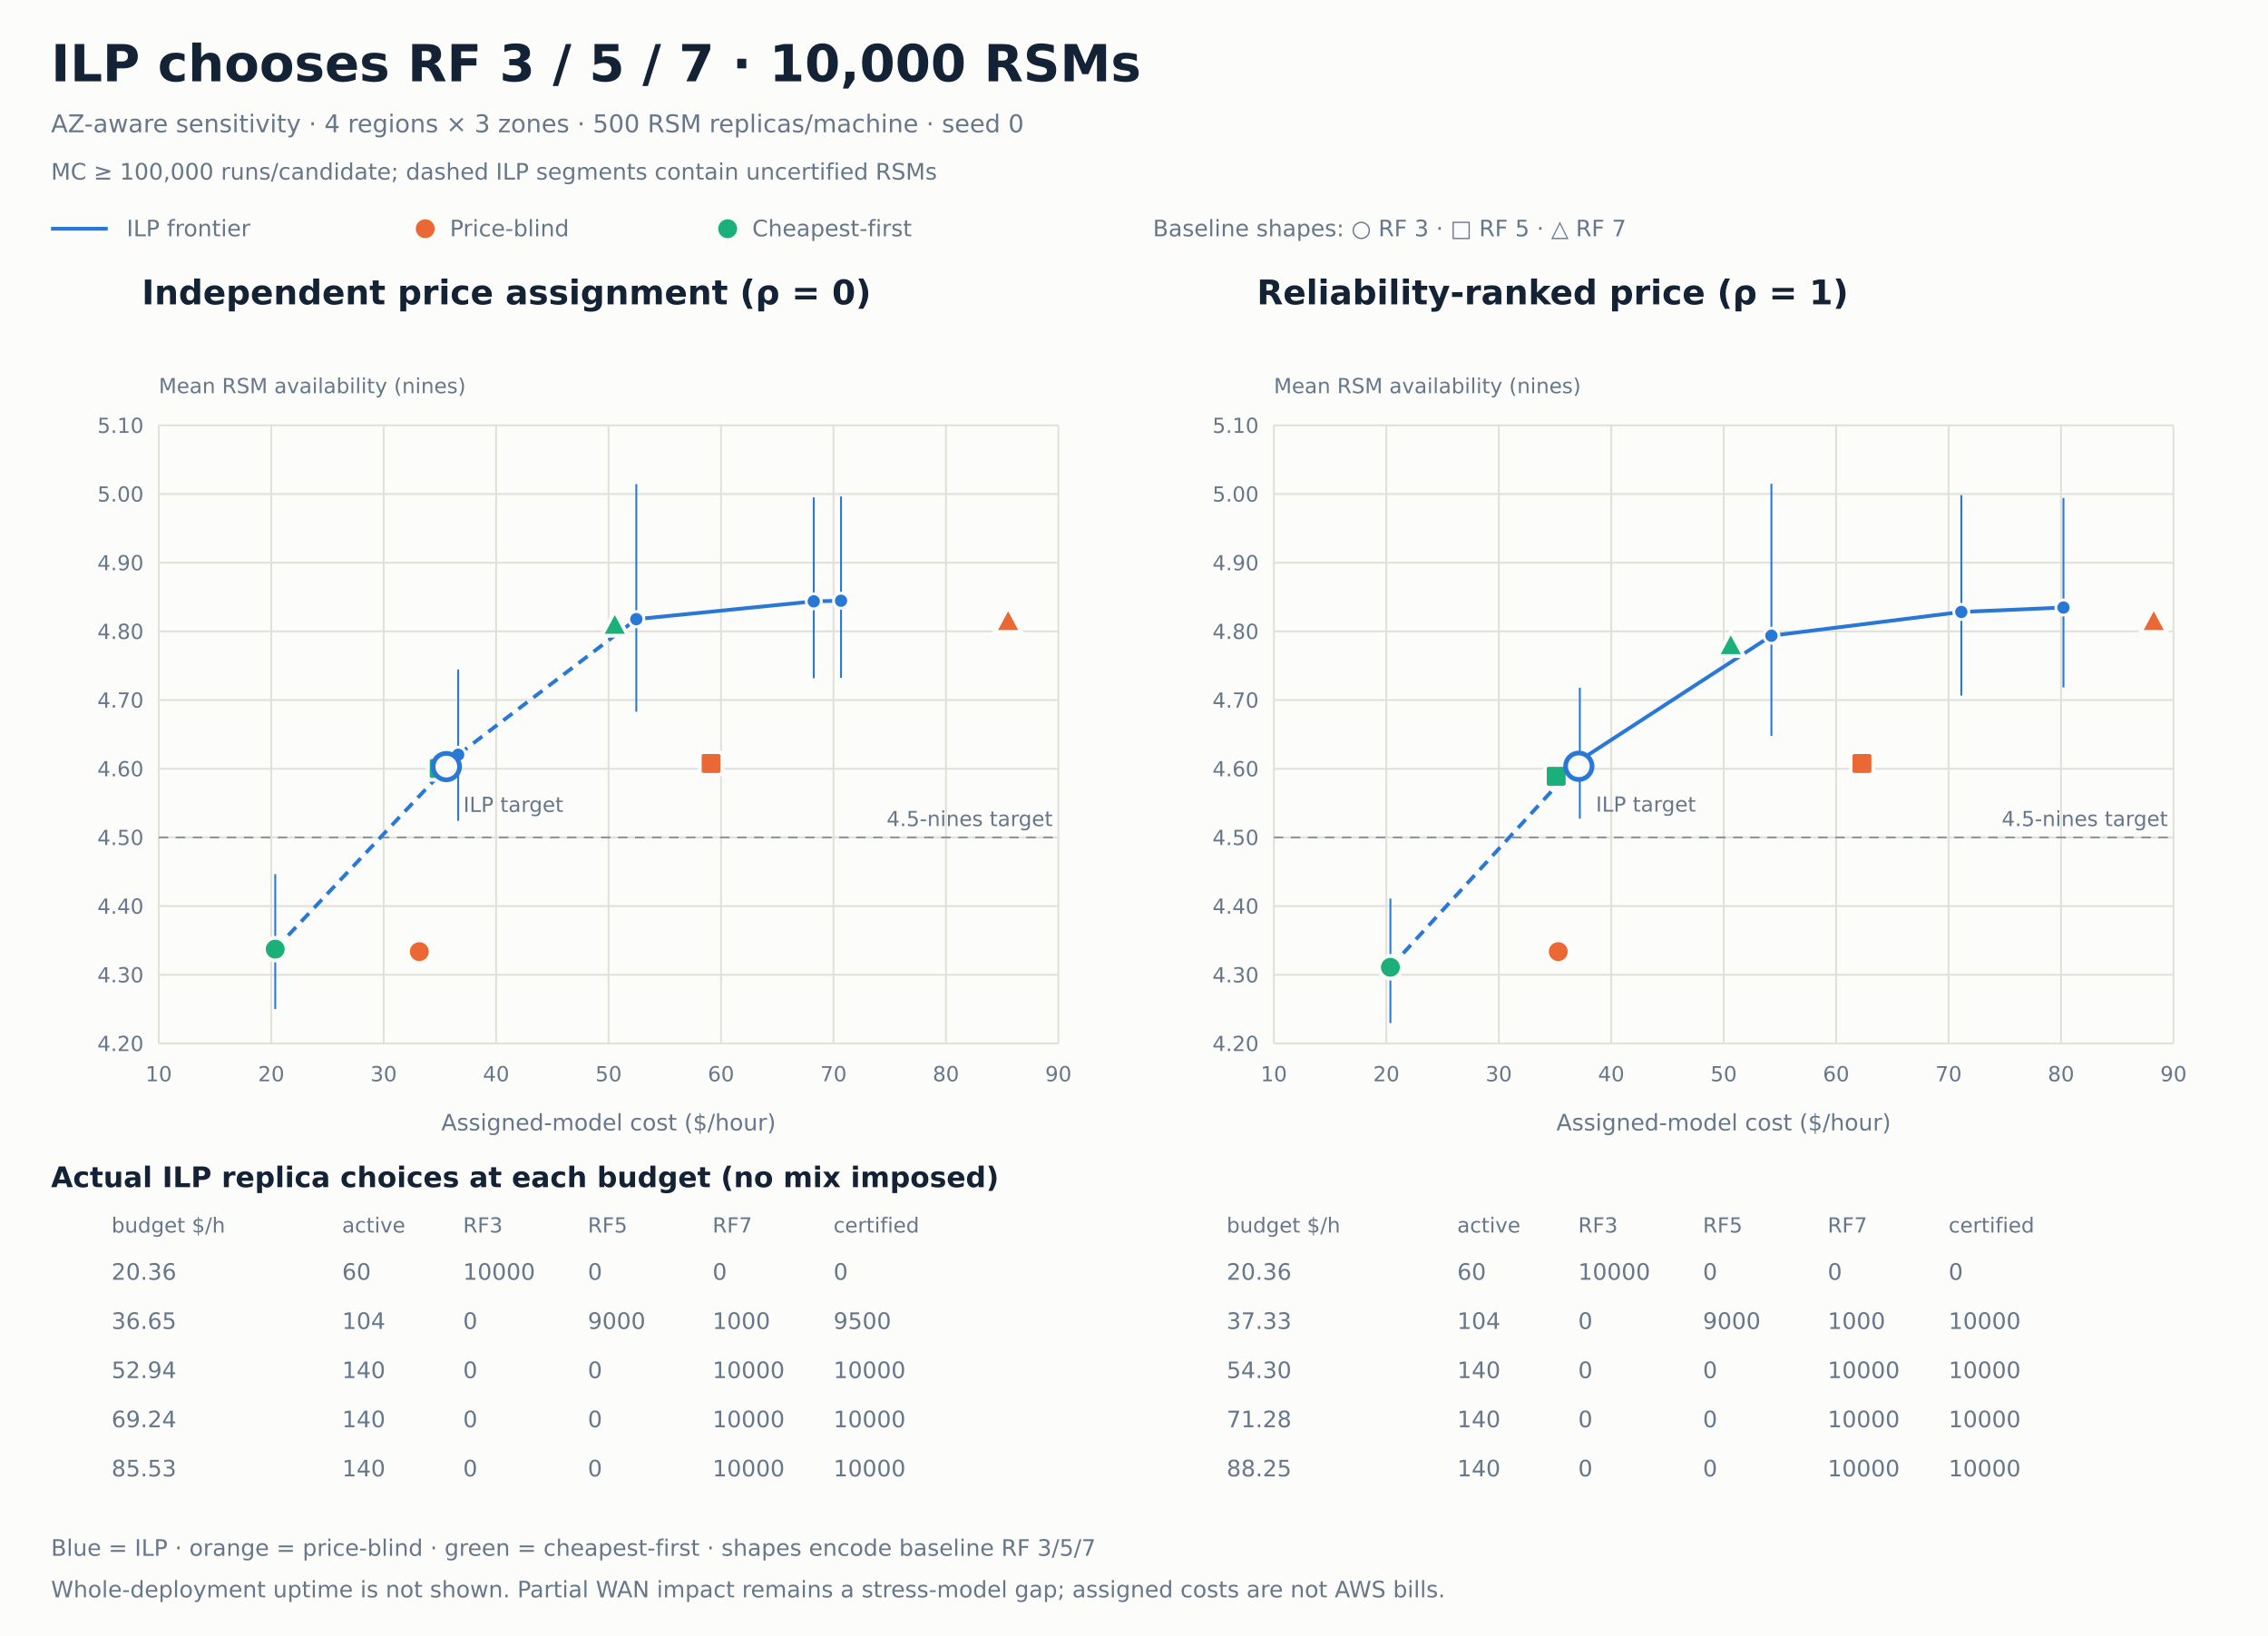
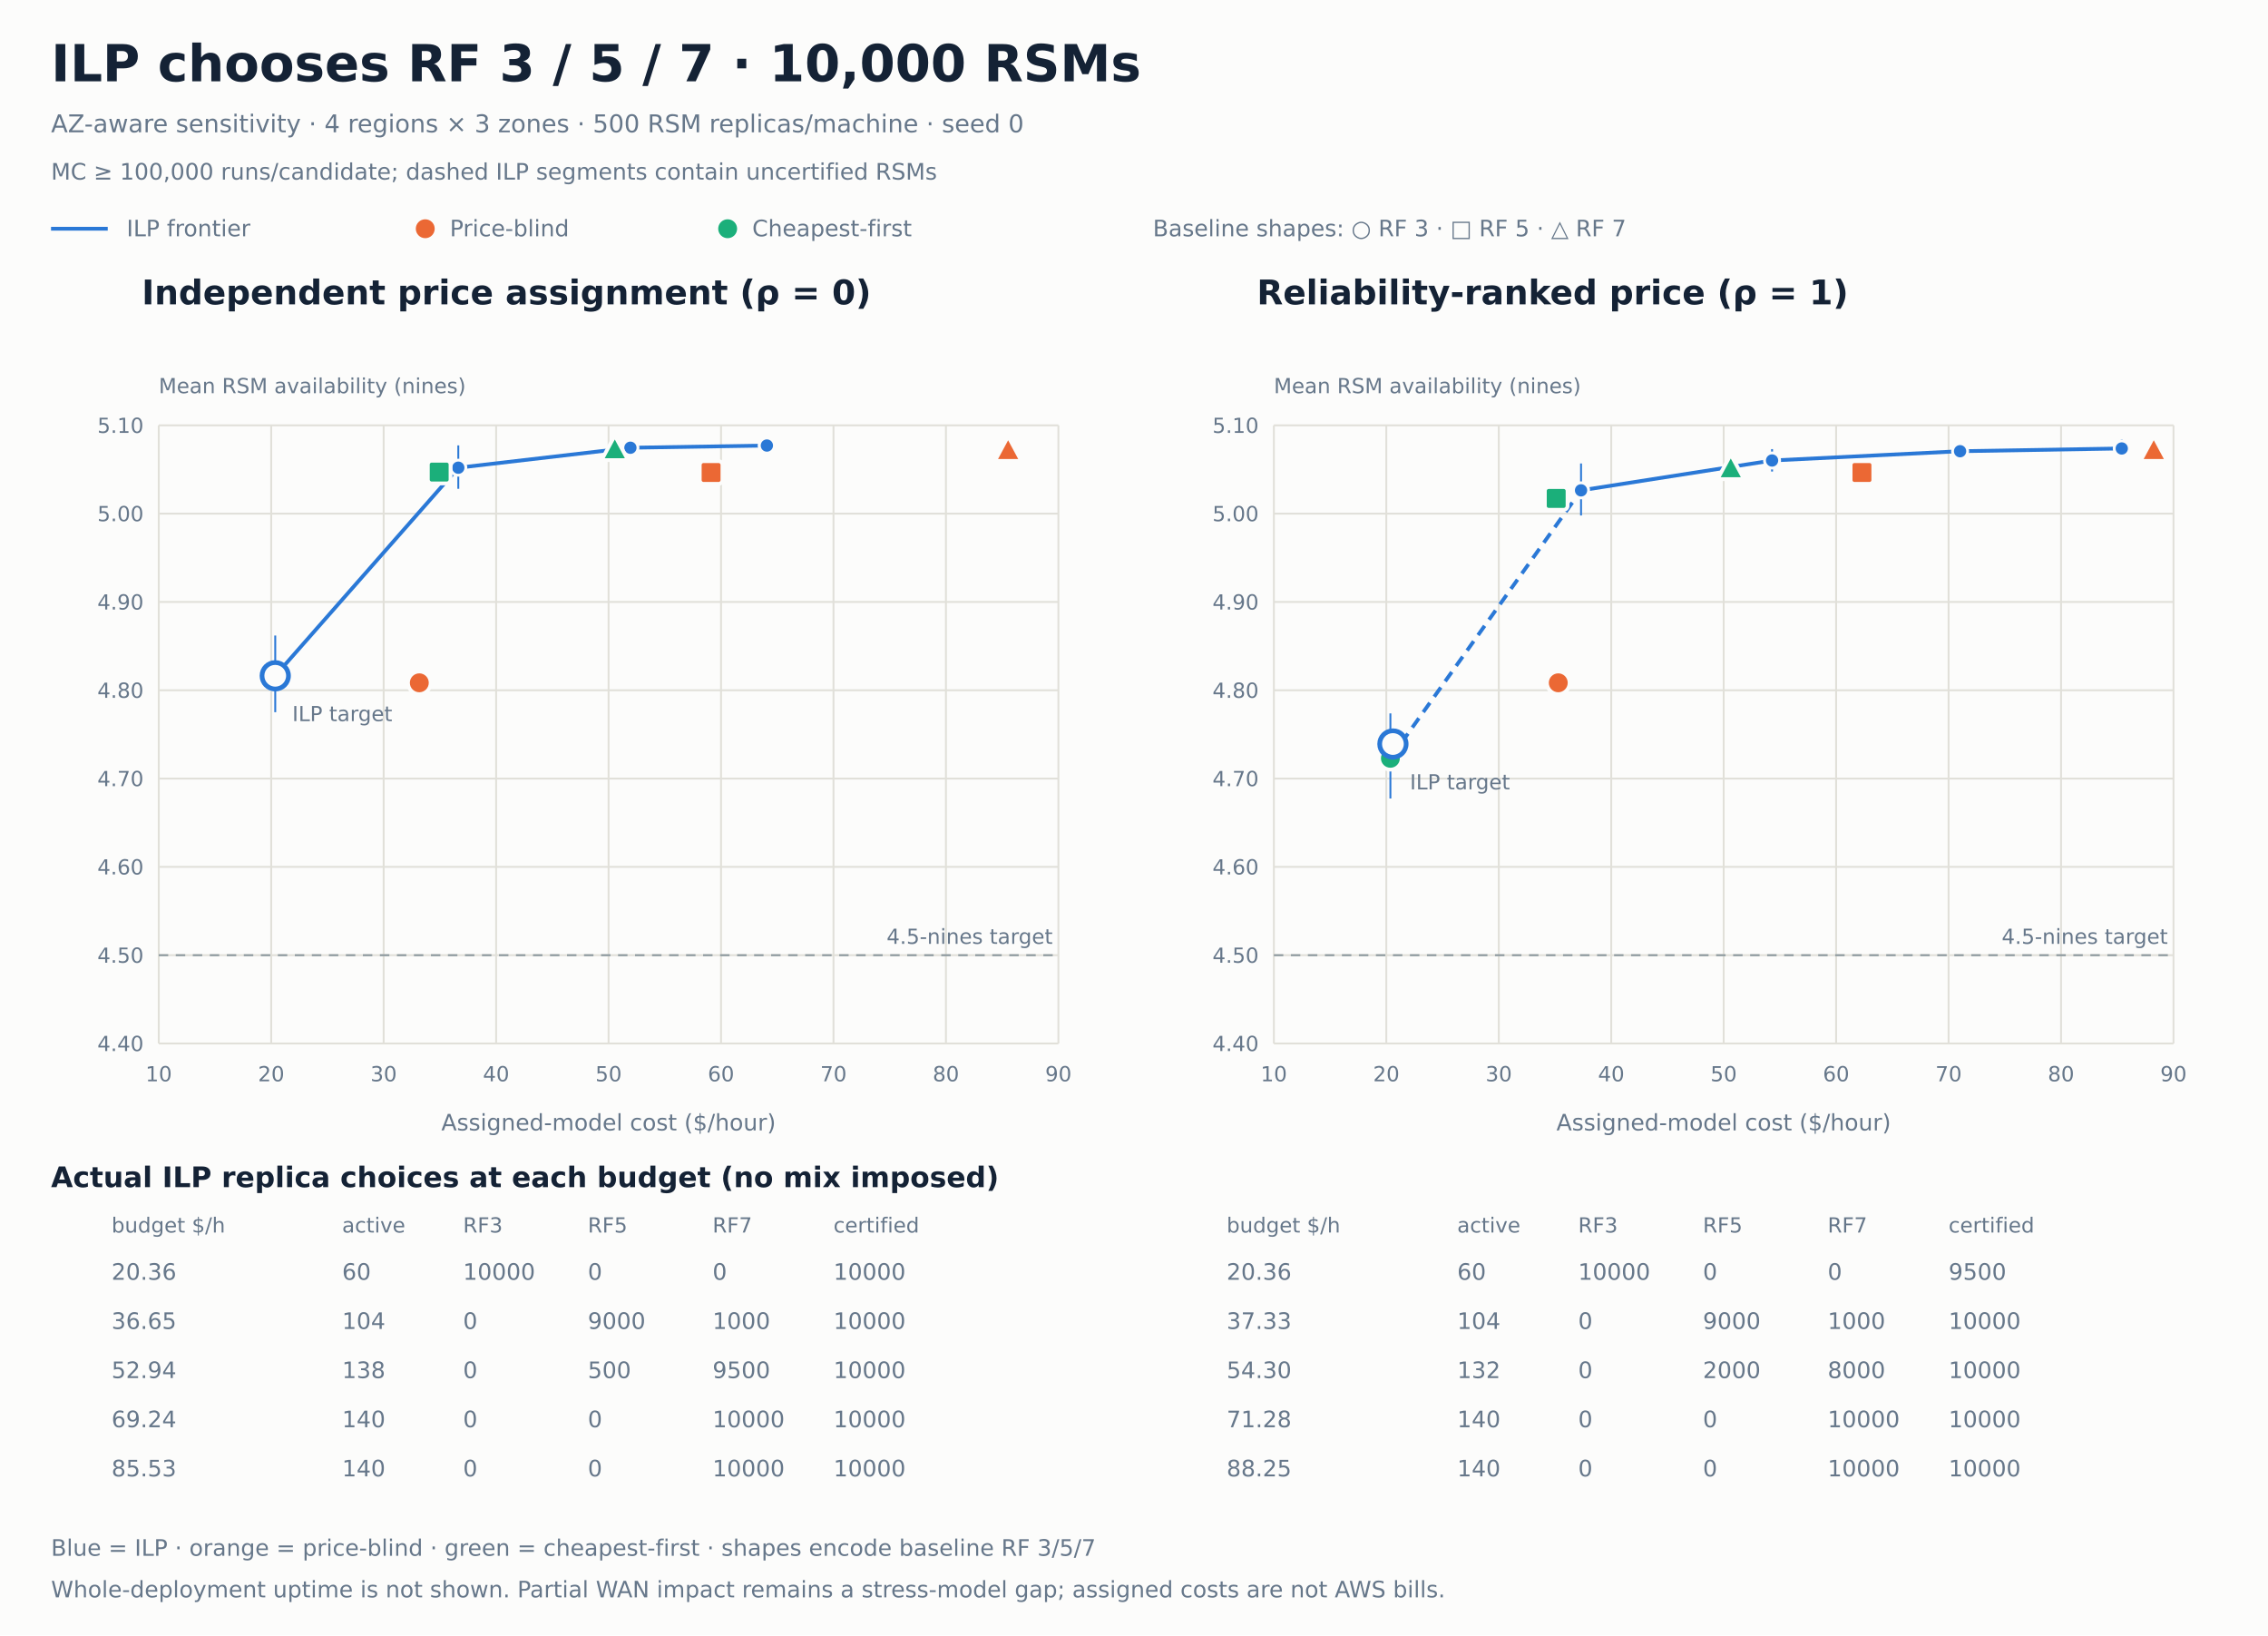
<svg xmlns="http://www.w3.org/2000/svg" width="1200" height="865" viewBox="0 0 1200 865">
  <rect width="1200" height="865" fill="#fcfcfb" />
  <text x="27.00" y="43.00" font-size="27" fill="#142235" font-family="DejaVu Sans,Arial,sans-serif" font-weight="700" text-anchor="start">ILP chooses RF 3 / 5 / 7 · 10,000 RSMs</text>
  <text x="27.00" y="70.00" font-size="13" fill="#66778a" font-family="DejaVu Sans,Arial,sans-serif" font-weight="400" text-anchor="start">AZ-aware sensitivity · 4 regions × 3 zones · 500 RSM replicas/machine · seed 0</text>
  <text x="27.00" y="95.00" font-size="12" fill="#66778a" font-family="DejaVu Sans,Arial,sans-serif" font-weight="400" text-anchor="start">MC ≥ 100,000 runs/candidate; dashed ILP segments contain uncertified RSMs</text>
  <path d="M27,121H57" stroke="#2a78d6" stroke-width="2" />
  <text x="67.00" y="125.00" font-size="12" fill="#66778a" font-family="DejaVu Sans,Arial,sans-serif" font-weight="400" text-anchor="start">ILP frontier</text>
  <circle cx="225" cy="121" r="5" fill="#eb6834" />
  <text x="238.00" y="125.00" font-size="12" fill="#66778a" font-family="DejaVu Sans,Arial,sans-serif" font-weight="400" text-anchor="start">Price-blind</text>
  <circle cx="385" cy="121" r="5" fill="#1baf7a" />
  <text x="398.00" y="125.00" font-size="12" fill="#66778a" font-family="DejaVu Sans,Arial,sans-serif" font-weight="400" text-anchor="start">Cheapest-first</text>
  <text x="610.00" y="125.00" font-size="12" fill="#66778a" font-family="DejaVu Sans,Arial,sans-serif" font-weight="400" text-anchor="start">Baseline shapes: ○ RF 3 · □ RF 5 · △ RF 7</text>
  <text x="75.00" y="161.00" font-size="18" fill="#142235" font-family="DejaVu Sans,Arial,sans-serif" font-weight="700" text-anchor="start">Independent price assignment (ρ = 0)</text>
  <text x="665.00" y="161.00" font-size="18" fill="#142235" font-family="DejaVu Sans,Arial,sans-serif" font-weight="700" text-anchor="start">Reliability-ranked price (ρ = 1)</text>
  <path d="M84,552.00H560" stroke="#e1e0d9" stroke-width="1" />
-   <text x="76.00" y="556.00" font-size="11" fill="#66778a" font-family="DejaVu Sans,Arial,sans-serif" font-weight="400" text-anchor="end">4.20</text>
-   <path d="M84,515.67H560" stroke="#e1e0d9" stroke-width="1" />
-   <text x="76.00" y="519.67" font-size="11" fill="#66778a" font-family="DejaVu Sans,Arial,sans-serif" font-weight="400" text-anchor="end">4.30</text>
-   <path d="M84,479.33H560" stroke="#e1e0d9" stroke-width="1" />
-   <text x="76.00" y="483.33" font-size="11" fill="#66778a" font-family="DejaVu Sans,Arial,sans-serif" font-weight="400" text-anchor="end">4.40</text>
-   <path d="M84,443.00H560" stroke="#e1e0d9" stroke-width="1" />
-   <text x="76.00" y="447.00" font-size="11" fill="#66778a" font-family="DejaVu Sans,Arial,sans-serif" font-weight="400" text-anchor="end">4.50</text>
-   <path d="M84,406.67H560" stroke="#e1e0d9" stroke-width="1" />
-   <text x="76.00" y="410.67" font-size="11" fill="#66778a" font-family="DejaVu Sans,Arial,sans-serif" font-weight="400" text-anchor="end">4.60</text>
-   <path d="M84,370.33H560" stroke="#e1e0d9" stroke-width="1" />
-   <text x="76.00" y="374.33" font-size="11" fill="#66778a" font-family="DejaVu Sans,Arial,sans-serif" font-weight="400" text-anchor="end">4.70</text>
-   <path d="M84,334.00H560" stroke="#e1e0d9" stroke-width="1" />
-   <text x="76.00" y="338.00" font-size="11" fill="#66778a" font-family="DejaVu Sans,Arial,sans-serif" font-weight="400" text-anchor="end">4.80</text>
-   <path d="M84,297.67H560" stroke="#e1e0d9" stroke-width="1" />
-   <text x="76.00" y="301.67" font-size="11" fill="#66778a" font-family="DejaVu Sans,Arial,sans-serif" font-weight="400" text-anchor="end">4.90</text>
-   <path d="M84,261.33H560" stroke="#e1e0d9" stroke-width="1" />
-   <text x="76.00" y="265.33" font-size="11" fill="#66778a" font-family="DejaVu Sans,Arial,sans-serif" font-weight="400" text-anchor="end">5.00</text>
+   <text x="76.00" y="556.00" font-size="11" fill="#66778a" font-family="DejaVu Sans,Arial,sans-serif" font-weight="400" text-anchor="end">4.40</text>
+   <path d="M84,505.29H560" stroke="#e1e0d9" stroke-width="1" />
+   <text x="76.00" y="509.29" font-size="11" fill="#66778a" font-family="DejaVu Sans,Arial,sans-serif" font-weight="400" text-anchor="end">4.50</text>
+   <path d="M84,458.57H560" stroke="#e1e0d9" stroke-width="1" />
+   <text x="76.00" y="462.57" font-size="11" fill="#66778a" font-family="DejaVu Sans,Arial,sans-serif" font-weight="400" text-anchor="end">4.60</text>
+   <path d="M84,411.86H560" stroke="#e1e0d9" stroke-width="1" />
+   <text x="76.00" y="415.86" font-size="11" fill="#66778a" font-family="DejaVu Sans,Arial,sans-serif" font-weight="400" text-anchor="end">4.70</text>
+   <path d="M84,365.14H560" stroke="#e1e0d9" stroke-width="1" />
+   <text x="76.00" y="369.14" font-size="11" fill="#66778a" font-family="DejaVu Sans,Arial,sans-serif" font-weight="400" text-anchor="end">4.80</text>
+   <path d="M84,318.43H560" stroke="#e1e0d9" stroke-width="1" />
+   <text x="76.00" y="322.43" font-size="11" fill="#66778a" font-family="DejaVu Sans,Arial,sans-serif" font-weight="400" text-anchor="end">4.90</text>
+   <path d="M84,271.71H560" stroke="#e1e0d9" stroke-width="1" />
+   <text x="76.00" y="275.71" font-size="11" fill="#66778a" font-family="DejaVu Sans,Arial,sans-serif" font-weight="400" text-anchor="end">5.00</text>
  <path d="M84,225.00H560" stroke="#e1e0d9" stroke-width="1" />
  <text x="76.00" y="229.00" font-size="11" fill="#66778a" font-family="DejaVu Sans,Arial,sans-serif" font-weight="400" text-anchor="end">5.10</text>
  <path d="M84.00,225V552" stroke="#e1e0d9" stroke-width="1" />
  <text x="84.00" y="572.00" font-size="11" fill="#66778a" font-family="DejaVu Sans,Arial,sans-serif" font-weight="400" text-anchor="middle">10</text>
  <path d="M143.50,225V552" stroke="#e1e0d9" stroke-width="1" />
  <text x="143.50" y="572.00" font-size="11" fill="#66778a" font-family="DejaVu Sans,Arial,sans-serif" font-weight="400" text-anchor="middle">20</text>
  <path d="M203.00,225V552" stroke="#e1e0d9" stroke-width="1" />
  <text x="203.00" y="572.00" font-size="11" fill="#66778a" font-family="DejaVu Sans,Arial,sans-serif" font-weight="400" text-anchor="middle">30</text>
  <path d="M262.50,225V552" stroke="#e1e0d9" stroke-width="1" />
  <text x="262.50" y="572.00" font-size="11" fill="#66778a" font-family="DejaVu Sans,Arial,sans-serif" font-weight="400" text-anchor="middle">40</text>
  <path d="M322.00,225V552" stroke="#e1e0d9" stroke-width="1" />
  <text x="322.00" y="572.00" font-size="11" fill="#66778a" font-family="DejaVu Sans,Arial,sans-serif" font-weight="400" text-anchor="middle">50</text>
  <path d="M381.50,225V552" stroke="#e1e0d9" stroke-width="1" />
  <text x="381.50" y="572.00" font-size="11" fill="#66778a" font-family="DejaVu Sans,Arial,sans-serif" font-weight="400" text-anchor="middle">60</text>
  <path d="M441.00,225V552" stroke="#e1e0d9" stroke-width="1" />
  <text x="441.00" y="572.00" font-size="11" fill="#66778a" font-family="DejaVu Sans,Arial,sans-serif" font-weight="400" text-anchor="middle">70</text>
  <path d="M500.50,225V552" stroke="#e1e0d9" stroke-width="1" />
  <text x="500.50" y="572.00" font-size="11" fill="#66778a" font-family="DejaVu Sans,Arial,sans-serif" font-weight="400" text-anchor="middle">80</text>
  <path d="M560.00,225V552" stroke="#e1e0d9" stroke-width="1" />
  <text x="560.00" y="572.00" font-size="11" fill="#66778a" font-family="DejaVu Sans,Arial,sans-serif" font-weight="400" text-anchor="middle">90</text>
-   <path d="M84,443.00H560" stroke="#8b979d" stroke-width="1" stroke-dasharray="5 4" />
-   <text x="557.00" y="437.00" font-size="11" fill="#66778a" font-family="DejaVu Sans,Arial,sans-serif" font-weight="400" text-anchor="end">4.5-nines target</text>
+   <path d="M84,505.29H560" stroke="#8b979d" stroke-width="1" stroke-dasharray="5 4" />
+   <text x="557.00" y="499.29" font-size="11" fill="#66778a" font-family="DejaVu Sans,Arial,sans-serif" font-weight="400" text-anchor="end">4.5-nines target</text>
  <text x="84.00" y="208.00" font-size="11" fill="#66778a" font-family="DejaVu Sans,Arial,sans-serif" font-weight="400" text-anchor="start">Mean RSM availability (nines)</text>
-   <path d="M145.63,502.09 L242.43,399.25" stroke="#2a78d6" stroke-width="2" fill="none" stroke-dasharray="6 4" />
-   <path d="M242.43,399.25 L336.67,327.53" stroke="#2a78d6" stroke-width="2" fill="none" stroke-dasharray="6 4" />
-   <path d="M336.67,327.53 L430.56,318.11" stroke="#2a78d6" stroke-width="2" fill="none" />
-   <path d="M430.56,318.11 L444.99,317.79" stroke="#2a78d6" stroke-width="2" fill="none" />
-   <path d="M145.63,533.75V462.42" stroke="#2a78d6" stroke-width="1" />
-   <g>
-     <circle cx="145.63" cy="502.09" r="4" fill="#2a78d6" stroke="#fcfcfb" stroke-width="1.5" />
-   </g>
-   <path d="M242.43,434.26V354.18" stroke="#2a78d6" stroke-width="1" />
-   <g>
-     <circle cx="242.43" cy="399.25" r="4" fill="#2a78d6" stroke="#fcfcfb" stroke-width="1.5" />
-   </g>
-   <path d="M336.67,376.52V256.12" stroke="#2a78d6" stroke-width="1" />
-   <g>
-     <circle cx="336.67" cy="327.53" r="4" fill="#2a78d6" stroke="#fcfcfb" stroke-width="1.5" />
-   </g>
-   <path d="M430.56,358.81V263.11" stroke="#2a78d6" stroke-width="1" />
-   <g>
-     <circle cx="430.56" cy="318.11" r="4" fill="#2a78d6" stroke="#fcfcfb" stroke-width="1.5" />
-   </g>
-   <path d="M444.99,358.59V262.63" stroke="#2a78d6" stroke-width="1" />
-   <g>
-     <circle cx="444.99" cy="317.79" r="4" fill="#2a78d6" stroke="#fcfcfb" stroke-width="1.5" />
-   </g>
-   <g>
-     <circle cx="221.86" cy="503.41" r="6" fill="#eb6834" stroke="#fcfcfb" stroke-width="2" />
-   </g>
-   <g>
-     <circle cx="145.63" cy="502.09" r="6" fill="#1baf7a" stroke="#fcfcfb" stroke-width="2" />
-   </g>
-   <g>
-     <rect x="370.24" y="397.89" width="12" height="12" rx="2" fill="#eb6834" stroke="#fcfcfb" stroke-width="2" />
-   </g>
-   <g>
-     <rect x="226.38" y="400.50" width="12" height="12" rx="2" fill="#1baf7a" stroke="#fcfcfb" stroke-width="2" />
-   </g>
-   <g>
-     <path d="M533.40,321.27L540.40,334.27H526.40Z" fill="#eb6834" stroke="#fcfcfb" stroke-width="2" />
-   </g>
-   <g>
-     <path d="M325.29,323.27L332.29,336.27H318.29Z" fill="#1baf7a" stroke="#fcfcfb" stroke-width="2" />
-   </g>
-   <g>
-     <circle cx="236.15" cy="405.52" r="7" fill="#fcfcfb" stroke="#2a78d6" stroke-width="2.5" />
-   </g>
-   <text x="245.15" y="429.52" font-size="11" fill="#66778a" font-family="DejaVu Sans,Arial,sans-serif" font-weight="400" text-anchor="start">ILP target</text>
+   <path d="M145.63,357.48 L242.49,247.41" stroke="#2a78d6" stroke-width="2" fill="none" />
+   <path d="M242.49,247.41 L333.55,236.85" stroke="#2a78d6" stroke-width="2" fill="none" />
+   <path d="M333.55,236.85 L405.76,235.69" stroke="#2a78d6" stroke-width="2" fill="none" />
+   <path d="M405.76,235.69 L405.76,235.69" stroke="#2a78d6" stroke-width="2" fill="none" />
+   <path d="M145.63,376.75V336.19" stroke="#2a78d6" stroke-width="1" />
+   <g>
+     <circle cx="145.63" cy="357.48" r="4" fill="#2a78d6" stroke="#fcfcfb" stroke-width="1.5" />
+   </g>
+   <path d="M242.49,258.57V235.61" stroke="#2a78d6" stroke-width="1" />
+   <g>
+     <circle cx="242.49" cy="247.41" r="4" fill="#2a78d6" stroke="#fcfcfb" stroke-width="1.5" />
+   </g>
+   <path d="M333.55,239.41V234.26" stroke="#2a78d6" stroke-width="1" />
+   <g>
+     <circle cx="333.55" cy="236.85" r="4" fill="#2a78d6" stroke="#fcfcfb" stroke-width="1.5" />
+   </g>
+   <path d="M405.76,238.41V232.93" stroke="#2a78d6" stroke-width="1" />
+   <g>
+     <circle cx="405.76" cy="235.69" r="4" fill="#2a78d6" stroke="#fcfcfb" stroke-width="1.5" />
+   </g>
+   <path d="M405.76,238.41V232.93" stroke="#2a78d6" stroke-width="1" />
+   <g>
+     <circle cx="405.76" cy="235.69" r="4" fill="#2a78d6" stroke="#fcfcfb" stroke-width="1.5" />
+   </g>
+   <g>
+     <circle cx="221.86" cy="361.20" r="6" fill="#eb6834" stroke="#fcfcfb" stroke-width="2" />
+   </g>
+   <g>
+     <circle cx="145.63" cy="357.48" r="6" fill="#1baf7a" stroke="#fcfcfb" stroke-width="2" />
+   </g>
+   <g>
+     <rect x="370.24" y="243.95" width="12" height="12" rx="2" fill="#eb6834" stroke="#fcfcfb" stroke-width="2" />
+   </g>
+   <g>
+     <rect x="226.38" y="243.73" width="12" height="12" rx="2" fill="#1baf7a" stroke="#fcfcfb" stroke-width="2" />
+   </g>
+   <g>
+     <path d="M533.40,230.80L540.40,243.80H526.40Z" fill="#eb6834" stroke="#fcfcfb" stroke-width="2" />
+   </g>
+   <g>
+     <path d="M325.29,230.40L332.29,243.40H318.29Z" fill="#1baf7a" stroke="#fcfcfb" stroke-width="2" />
+   </g>
+   <g>
+     <circle cx="145.63" cy="357.48" r="7" fill="#fcfcfb" stroke="#2a78d6" stroke-width="2.5" />
+   </g>
+   <text x="154.63" y="381.48" font-size="11" fill="#66778a" font-family="DejaVu Sans,Arial,sans-serif" font-weight="400" text-anchor="start">ILP target</text>
  <text x="322.00" y="598.00" font-size="12" fill="#66778a" font-family="DejaVu Sans,Arial,sans-serif" font-weight="400" text-anchor="middle">Assigned-model cost ($/hour)</text>
  <path d="M674,552.00H1150" stroke="#e1e0d9" stroke-width="1" />
-   <text x="666.00" y="556.00" font-size="11" fill="#66778a" font-family="DejaVu Sans,Arial,sans-serif" font-weight="400" text-anchor="end">4.20</text>
-   <path d="M674,515.67H1150" stroke="#e1e0d9" stroke-width="1" />
-   <text x="666.00" y="519.67" font-size="11" fill="#66778a" font-family="DejaVu Sans,Arial,sans-serif" font-weight="400" text-anchor="end">4.30</text>
-   <path d="M674,479.33H1150" stroke="#e1e0d9" stroke-width="1" />
-   <text x="666.00" y="483.33" font-size="11" fill="#66778a" font-family="DejaVu Sans,Arial,sans-serif" font-weight="400" text-anchor="end">4.40</text>
-   <path d="M674,443.00H1150" stroke="#e1e0d9" stroke-width="1" />
-   <text x="666.00" y="447.00" font-size="11" fill="#66778a" font-family="DejaVu Sans,Arial,sans-serif" font-weight="400" text-anchor="end">4.50</text>
-   <path d="M674,406.67H1150" stroke="#e1e0d9" stroke-width="1" />
-   <text x="666.00" y="410.67" font-size="11" fill="#66778a" font-family="DejaVu Sans,Arial,sans-serif" font-weight="400" text-anchor="end">4.60</text>
-   <path d="M674,370.33H1150" stroke="#e1e0d9" stroke-width="1" />
-   <text x="666.00" y="374.33" font-size="11" fill="#66778a" font-family="DejaVu Sans,Arial,sans-serif" font-weight="400" text-anchor="end">4.70</text>
-   <path d="M674,334.00H1150" stroke="#e1e0d9" stroke-width="1" />
-   <text x="666.00" y="338.00" font-size="11" fill="#66778a" font-family="DejaVu Sans,Arial,sans-serif" font-weight="400" text-anchor="end">4.80</text>
-   <path d="M674,297.67H1150" stroke="#e1e0d9" stroke-width="1" />
-   <text x="666.00" y="301.67" font-size="11" fill="#66778a" font-family="DejaVu Sans,Arial,sans-serif" font-weight="400" text-anchor="end">4.90</text>
-   <path d="M674,261.33H1150" stroke="#e1e0d9" stroke-width="1" />
-   <text x="666.00" y="265.33" font-size="11" fill="#66778a" font-family="DejaVu Sans,Arial,sans-serif" font-weight="400" text-anchor="end">5.00</text>
+   <text x="666.00" y="556.00" font-size="11" fill="#66778a" font-family="DejaVu Sans,Arial,sans-serif" font-weight="400" text-anchor="end">4.40</text>
+   <path d="M674,505.29H1150" stroke="#e1e0d9" stroke-width="1" />
+   <text x="666.00" y="509.29" font-size="11" fill="#66778a" font-family="DejaVu Sans,Arial,sans-serif" font-weight="400" text-anchor="end">4.50</text>
+   <path d="M674,458.57H1150" stroke="#e1e0d9" stroke-width="1" />
+   <text x="666.00" y="462.57" font-size="11" fill="#66778a" font-family="DejaVu Sans,Arial,sans-serif" font-weight="400" text-anchor="end">4.60</text>
+   <path d="M674,411.86H1150" stroke="#e1e0d9" stroke-width="1" />
+   <text x="666.00" y="415.86" font-size="11" fill="#66778a" font-family="DejaVu Sans,Arial,sans-serif" font-weight="400" text-anchor="end">4.70</text>
+   <path d="M674,365.14H1150" stroke="#e1e0d9" stroke-width="1" />
+   <text x="666.00" y="369.14" font-size="11" fill="#66778a" font-family="DejaVu Sans,Arial,sans-serif" font-weight="400" text-anchor="end">4.80</text>
+   <path d="M674,318.43H1150" stroke="#e1e0d9" stroke-width="1" />
+   <text x="666.00" y="322.43" font-size="11" fill="#66778a" font-family="DejaVu Sans,Arial,sans-serif" font-weight="400" text-anchor="end">4.90</text>
+   <path d="M674,271.71H1150" stroke="#e1e0d9" stroke-width="1" />
+   <text x="666.00" y="275.71" font-size="11" fill="#66778a" font-family="DejaVu Sans,Arial,sans-serif" font-weight="400" text-anchor="end">5.00</text>
  <path d="M674,225.00H1150" stroke="#e1e0d9" stroke-width="1" />
  <text x="666.00" y="229.00" font-size="11" fill="#66778a" font-family="DejaVu Sans,Arial,sans-serif" font-weight="400" text-anchor="end">5.10</text>
  <path d="M674.00,225V552" stroke="#e1e0d9" stroke-width="1" />
  <text x="674.00" y="572.00" font-size="11" fill="#66778a" font-family="DejaVu Sans,Arial,sans-serif" font-weight="400" text-anchor="middle">10</text>
  <path d="M733.50,225V552" stroke="#e1e0d9" stroke-width="1" />
  <text x="733.50" y="572.00" font-size="11" fill="#66778a" font-family="DejaVu Sans,Arial,sans-serif" font-weight="400" text-anchor="middle">20</text>
  <path d="M793.00,225V552" stroke="#e1e0d9" stroke-width="1" />
  <text x="793.00" y="572.00" font-size="11" fill="#66778a" font-family="DejaVu Sans,Arial,sans-serif" font-weight="400" text-anchor="middle">30</text>
  <path d="M852.50,225V552" stroke="#e1e0d9" stroke-width="1" />
  <text x="852.50" y="572.00" font-size="11" fill="#66778a" font-family="DejaVu Sans,Arial,sans-serif" font-weight="400" text-anchor="middle">40</text>
  <path d="M912.00,225V552" stroke="#e1e0d9" stroke-width="1" />
  <text x="912.00" y="572.00" font-size="11" fill="#66778a" font-family="DejaVu Sans,Arial,sans-serif" font-weight="400" text-anchor="middle">50</text>
  <path d="M971.50,225V552" stroke="#e1e0d9" stroke-width="1" />
  <text x="971.50" y="572.00" font-size="11" fill="#66778a" font-family="DejaVu Sans,Arial,sans-serif" font-weight="400" text-anchor="middle">60</text>
  <path d="M1031.00,225V552" stroke="#e1e0d9" stroke-width="1" />
  <text x="1031.00" y="572.00" font-size="11" fill="#66778a" font-family="DejaVu Sans,Arial,sans-serif" font-weight="400" text-anchor="middle">70</text>
  <path d="M1090.50,225V552" stroke="#e1e0d9" stroke-width="1" />
  <text x="1090.50" y="572.00" font-size="11" fill="#66778a" font-family="DejaVu Sans,Arial,sans-serif" font-weight="400" text-anchor="middle">80</text>
  <path d="M1150.00,225V552" stroke="#e1e0d9" stroke-width="1" />
  <text x="1150.00" y="572.00" font-size="11" fill="#66778a" font-family="DejaVu Sans,Arial,sans-serif" font-weight="400" text-anchor="middle">90</text>
-   <path d="M674,443.00H1150" stroke="#8b979d" stroke-width="1" stroke-dasharray="5 4" />
-   <text x="1147.00" y="437.00" font-size="11" fill="#66778a" font-family="DejaVu Sans,Arial,sans-serif" font-weight="400" text-anchor="end">4.5-nines target</text>
+   <path d="M674,505.29H1150" stroke="#8b979d" stroke-width="1" stroke-dasharray="5 4" />
+   <text x="1147.00" y="499.29" font-size="11" fill="#66778a" font-family="DejaVu Sans,Arial,sans-serif" font-weight="400" text-anchor="end">4.5-nines target</text>
  <text x="674.00" y="208.00" font-size="11" fill="#66778a" font-family="DejaVu Sans,Arial,sans-serif" font-weight="400" text-anchor="start">Mean RSM availability (nines)</text>
-   <path d="M735.66,511.69 L835.89,402.20" stroke="#2a78d6" stroke-width="2" fill="none" stroke-dasharray="6 4" />
-   <path d="M835.89,402.20 L937.26,336.28" stroke="#2a78d6" stroke-width="2" fill="none" />
-   <path d="M937.26,336.28 L1037.74,323.71" stroke="#2a78d6" stroke-width="2" fill="none" />
-   <path d="M1037.74,323.71 L1091.78,321.38" stroke="#2a78d6" stroke-width="2" fill="none" />
-   <path d="M735.66,541.21V475.35" stroke="#2a78d6" stroke-width="1" />
-   <g>
-     <circle cx="735.66" cy="511.69" r="4" fill="#2a78d6" stroke="#fcfcfb" stroke-width="1.5" />
-   </g>
-   <path d="M835.89,433.07V363.79" stroke="#2a78d6" stroke-width="1" />
-   <g>
-     <circle cx="835.89" cy="402.20" r="4" fill="#2a78d6" stroke="#fcfcfb" stroke-width="1.5" />
-   </g>
-   <path d="M937.26,389.28V255.90" stroke="#2a78d6" stroke-width="1" />
-   <g>
-     <circle cx="937.26" cy="336.28" r="4" fill="#2a78d6" stroke="#fcfcfb" stroke-width="1.5" />
-   </g>
-   <path d="M1037.74,367.97V261.96" stroke="#2a78d6" stroke-width="1" />
-   <g>
-     <circle cx="1037.74" cy="323.71" r="4" fill="#2a78d6" stroke="#fcfcfb" stroke-width="1.5" />
-   </g>
-   <path d="M1091.78,363.68V263.43" stroke="#2a78d6" stroke-width="1" />
-   <g>
-     <circle cx="1091.78" cy="321.38" r="4" fill="#2a78d6" stroke="#fcfcfb" stroke-width="1.5" />
-   </g>
-   <g>
-     <circle cx="824.48" cy="503.41" r="6" fill="#eb6834" stroke="#fcfcfb" stroke-width="2" />
-   </g>
-   <g>
-     <circle cx="735.66" cy="511.69" r="6" fill="#1baf7a" stroke="#fcfcfb" stroke-width="2" />
-   </g>
-   <g>
-     <rect x="979.16" y="397.89" width="12" height="12" rx="2" fill="#eb6834" stroke="#fcfcfb" stroke-width="2" />
-   </g>
-   <g>
-     <rect x="817.39" y="404.65" width="12" height="12" rx="2" fill="#1baf7a" stroke="#fcfcfb" stroke-width="2" />
-   </g>
-   <g>
-     <path d="M1139.56,321.27L1146.56,334.27H1132.56Z" fill="#eb6834" stroke="#fcfcfb" stroke-width="2" />
-   </g>
-   <g>
-     <path d="M915.75,334.02L922.75,347.02H908.75Z" fill="#1baf7a" stroke="#fcfcfb" stroke-width="2" />
-   </g>
-   <g>
-     <circle cx="835.35" cy="405.34" r="7" fill="#fcfcfb" stroke="#2a78d6" stroke-width="2.5" />
-   </g>
-   <text x="844.35" y="429.34" font-size="11" fill="#66778a" font-family="DejaVu Sans,Arial,sans-serif" font-weight="400" text-anchor="start">ILP target</text>
+   <path d="M735.66,401.14 L836.53,259.39" stroke="#2a78d6" stroke-width="2" fill="none" stroke-dasharray="6 4" />
+   <path d="M836.53,259.39 L937.60,243.60" stroke="#2a78d6" stroke-width="2" fill="none" />
+   <path d="M937.60,243.60 L1037.08,238.69" stroke="#2a78d6" stroke-width="2" fill="none" />
+   <path d="M1037.08,238.69 L1122.62,237.24" stroke="#2a78d6" stroke-width="2" fill="none" />
+   <path d="M735.66,422.40V377.38" stroke="#2a78d6" stroke-width="1" />
+   <g>
+     <circle cx="735.66" cy="401.14" r="4" fill="#2a78d6" stroke="#fcfcfb" stroke-width="1.5" />
+   </g>
+   <path d="M836.53,272.69V245.17" stroke="#2a78d6" stroke-width="1" />
+   <g>
+     <circle cx="836.53" cy="259.39" r="4" fill="#2a78d6" stroke="#fcfcfb" stroke-width="1.5" />
+   </g>
+   <path d="M937.60,249.44V237.58" stroke="#2a78d6" stroke-width="1" />
+   <g>
+     <circle cx="937.60" cy="243.60" r="4" fill="#2a78d6" stroke="#fcfcfb" stroke-width="1.5" />
+   </g>
+   <path d="M1037.08,242.75V234.54" stroke="#2a78d6" stroke-width="1" />
+   <g>
+     <circle cx="1037.08" cy="238.69" r="4" fill="#2a78d6" stroke="#fcfcfb" stroke-width="1.5" />
+   </g>
+   <path d="M1122.62,241.87V232.50" stroke="#2a78d6" stroke-width="1" />
+   <g>
+     <circle cx="1122.62" cy="237.24" r="4" fill="#2a78d6" stroke="#fcfcfb" stroke-width="1.5" />
+   </g>
+   <g>
+     <circle cx="824.48" cy="361.20" r="6" fill="#eb6834" stroke="#fcfcfb" stroke-width="2" />
+   </g>
+   <g>
+     <circle cx="735.66" cy="401.14" r="6" fill="#1baf7a" stroke="#fcfcfb" stroke-width="2" />
+   </g>
+   <g>
+     <rect x="979.16" y="243.95" width="12" height="12" rx="2" fill="#eb6834" stroke="#fcfcfb" stroke-width="2" />
+   </g>
+   <g>
+     <rect x="817.39" y="257.67" width="12" height="12" rx="2" fill="#1baf7a" stroke="#fcfcfb" stroke-width="2" />
+   </g>
+   <g>
+     <path d="M1139.56,230.80L1146.56,243.80H1132.56Z" fill="#eb6834" stroke="#fcfcfb" stroke-width="2" />
+   </g>
+   <g>
+     <path d="M915.75,240.45L922.75,253.45H908.75Z" fill="#1baf7a" stroke="#fcfcfb" stroke-width="2" />
+   </g>
+   <g>
+     <circle cx="736.99" cy="393.57" r="7" fill="#fcfcfb" stroke="#2a78d6" stroke-width="2.5" />
+   </g>
+   <text x="745.99" y="417.57" font-size="11" fill="#66778a" font-family="DejaVu Sans,Arial,sans-serif" font-weight="400" text-anchor="start">ILP target</text>
  <text x="912.00" y="598.00" font-size="12" fill="#66778a" font-family="DejaVu Sans,Arial,sans-serif" font-weight="400" text-anchor="middle">Assigned-model cost ($/hour)</text>
  <text x="27.00" y="628.00" font-size="15" fill="#142235" font-family="DejaVu Sans,Arial,sans-serif" font-weight="700" text-anchor="start">Actual ILP replica choices at each budget (no mix imposed)</text>
  <text x="59.00" y="652.00" font-size="11" fill="#66778a" font-family="DejaVu Sans,Arial,sans-serif" font-weight="400" text-anchor="start">budget $/h</text>
  <text x="181.00" y="652.00" font-size="11" fill="#66778a" font-family="DejaVu Sans,Arial,sans-serif" font-weight="400" text-anchor="start">active</text>
  <text x="245.00" y="652.00" font-size="11" fill="#66778a" font-family="DejaVu Sans,Arial,sans-serif" font-weight="400" text-anchor="start">RF3</text>
  <text x="311.00" y="652.00" font-size="11" fill="#66778a" font-family="DejaVu Sans,Arial,sans-serif" font-weight="400" text-anchor="start">RF5</text>
  <text x="377.00" y="652.00" font-size="11" fill="#66778a" font-family="DejaVu Sans,Arial,sans-serif" font-weight="400" text-anchor="start">RF7</text>
  <text x="441.00" y="652.00" font-size="11" fill="#66778a" font-family="DejaVu Sans,Arial,sans-serif" font-weight="400" text-anchor="start">certified</text>
  <text x="59.00" y="677.00" font-size="12" fill="#66778a" font-family="DejaVu Sans,Arial,sans-serif" font-weight="400" text-anchor="start">20.36</text>
  <text x="181.00" y="677.00" font-size="12" fill="#66778a" font-family="DejaVu Sans,Arial,sans-serif" font-weight="400" text-anchor="start">60</text>
  <text x="245.00" y="677.00" font-size="12" fill="#66778a" font-family="DejaVu Sans,Arial,sans-serif" font-weight="400" text-anchor="start">10000</text>
  <text x="311.00" y="677.00" font-size="12" fill="#66778a" font-family="DejaVu Sans,Arial,sans-serif" font-weight="400" text-anchor="start">0</text>
  <text x="377.00" y="677.00" font-size="12" fill="#66778a" font-family="DejaVu Sans,Arial,sans-serif" font-weight="400" text-anchor="start">0</text>
-   <text x="441.00" y="677.00" font-size="12" fill="#66778a" font-family="DejaVu Sans,Arial,sans-serif" font-weight="400" text-anchor="start">0</text>
+   <text x="441.00" y="677.00" font-size="12" fill="#66778a" font-family="DejaVu Sans,Arial,sans-serif" font-weight="400" text-anchor="start">10000</text>
  <text x="59.00" y="703.00" font-size="12" fill="#66778a" font-family="DejaVu Sans,Arial,sans-serif" font-weight="400" text-anchor="start">36.65</text>
  <text x="181.00" y="703.00" font-size="12" fill="#66778a" font-family="DejaVu Sans,Arial,sans-serif" font-weight="400" text-anchor="start">104</text>
  <text x="245.00" y="703.00" font-size="12" fill="#66778a" font-family="DejaVu Sans,Arial,sans-serif" font-weight="400" text-anchor="start">0</text>
  <text x="311.00" y="703.00" font-size="12" fill="#66778a" font-family="DejaVu Sans,Arial,sans-serif" font-weight="400" text-anchor="start">9000</text>
  <text x="377.00" y="703.00" font-size="12" fill="#66778a" font-family="DejaVu Sans,Arial,sans-serif" font-weight="400" text-anchor="start">1000</text>
-   <text x="441.00" y="703.00" font-size="12" fill="#66778a" font-family="DejaVu Sans,Arial,sans-serif" font-weight="400" text-anchor="start">9500</text>
+   <text x="441.00" y="703.00" font-size="12" fill="#66778a" font-family="DejaVu Sans,Arial,sans-serif" font-weight="400" text-anchor="start">10000</text>
  <text x="59.00" y="729.00" font-size="12" fill="#66778a" font-family="DejaVu Sans,Arial,sans-serif" font-weight="400" text-anchor="start">52.94</text>
-   <text x="181.00" y="729.00" font-size="12" fill="#66778a" font-family="DejaVu Sans,Arial,sans-serif" font-weight="400" text-anchor="start">140</text>
+   <text x="181.00" y="729.00" font-size="12" fill="#66778a" font-family="DejaVu Sans,Arial,sans-serif" font-weight="400" text-anchor="start">138</text>
  <text x="245.00" y="729.00" font-size="12" fill="#66778a" font-family="DejaVu Sans,Arial,sans-serif" font-weight="400" text-anchor="start">0</text>
-   <text x="311.00" y="729.00" font-size="12" fill="#66778a" font-family="DejaVu Sans,Arial,sans-serif" font-weight="400" text-anchor="start">0</text>
-   <text x="377.00" y="729.00" font-size="12" fill="#66778a" font-family="DejaVu Sans,Arial,sans-serif" font-weight="400" text-anchor="start">10000</text>
+   <text x="311.00" y="729.00" font-size="12" fill="#66778a" font-family="DejaVu Sans,Arial,sans-serif" font-weight="400" text-anchor="start">500</text>
+   <text x="377.00" y="729.00" font-size="12" fill="#66778a" font-family="DejaVu Sans,Arial,sans-serif" font-weight="400" text-anchor="start">9500</text>
  <text x="441.00" y="729.00" font-size="12" fill="#66778a" font-family="DejaVu Sans,Arial,sans-serif" font-weight="400" text-anchor="start">10000</text>
  <text x="59.00" y="755.00" font-size="12" fill="#66778a" font-family="DejaVu Sans,Arial,sans-serif" font-weight="400" text-anchor="start">69.24</text>
  <text x="181.00" y="755.00" font-size="12" fill="#66778a" font-family="DejaVu Sans,Arial,sans-serif" font-weight="400" text-anchor="start">140</text>
  <text x="245.00" y="755.00" font-size="12" fill="#66778a" font-family="DejaVu Sans,Arial,sans-serif" font-weight="400" text-anchor="start">0</text>
  <text x="311.00" y="755.00" font-size="12" fill="#66778a" font-family="DejaVu Sans,Arial,sans-serif" font-weight="400" text-anchor="start">0</text>
  <text x="377.00" y="755.00" font-size="12" fill="#66778a" font-family="DejaVu Sans,Arial,sans-serif" font-weight="400" text-anchor="start">10000</text>
  <text x="441.00" y="755.00" font-size="12" fill="#66778a" font-family="DejaVu Sans,Arial,sans-serif" font-weight="400" text-anchor="start">10000</text>
  <text x="59.00" y="781.00" font-size="12" fill="#66778a" font-family="DejaVu Sans,Arial,sans-serif" font-weight="400" text-anchor="start">85.53</text>
  <text x="181.00" y="781.00" font-size="12" fill="#66778a" font-family="DejaVu Sans,Arial,sans-serif" font-weight="400" text-anchor="start">140</text>
  <text x="245.00" y="781.00" font-size="12" fill="#66778a" font-family="DejaVu Sans,Arial,sans-serif" font-weight="400" text-anchor="start">0</text>
  <text x="311.00" y="781.00" font-size="12" fill="#66778a" font-family="DejaVu Sans,Arial,sans-serif" font-weight="400" text-anchor="start">0</text>
  <text x="377.00" y="781.00" font-size="12" fill="#66778a" font-family="DejaVu Sans,Arial,sans-serif" font-weight="400" text-anchor="start">10000</text>
  <text x="441.00" y="781.00" font-size="12" fill="#66778a" font-family="DejaVu Sans,Arial,sans-serif" font-weight="400" text-anchor="start">10000</text>
  <text x="649.00" y="652.00" font-size="11" fill="#66778a" font-family="DejaVu Sans,Arial,sans-serif" font-weight="400" text-anchor="start">budget $/h</text>
  <text x="771.00" y="652.00" font-size="11" fill="#66778a" font-family="DejaVu Sans,Arial,sans-serif" font-weight="400" text-anchor="start">active</text>
  <text x="835.00" y="652.00" font-size="11" fill="#66778a" font-family="DejaVu Sans,Arial,sans-serif" font-weight="400" text-anchor="start">RF3</text>
  <text x="901.00" y="652.00" font-size="11" fill="#66778a" font-family="DejaVu Sans,Arial,sans-serif" font-weight="400" text-anchor="start">RF5</text>
  <text x="967.00" y="652.00" font-size="11" fill="#66778a" font-family="DejaVu Sans,Arial,sans-serif" font-weight="400" text-anchor="start">RF7</text>
  <text x="1031.00" y="652.00" font-size="11" fill="#66778a" font-family="DejaVu Sans,Arial,sans-serif" font-weight="400" text-anchor="start">certified</text>
  <text x="649.00" y="677.00" font-size="12" fill="#66778a" font-family="DejaVu Sans,Arial,sans-serif" font-weight="400" text-anchor="start">20.36</text>
  <text x="771.00" y="677.00" font-size="12" fill="#66778a" font-family="DejaVu Sans,Arial,sans-serif" font-weight="400" text-anchor="start">60</text>
  <text x="835.00" y="677.00" font-size="12" fill="#66778a" font-family="DejaVu Sans,Arial,sans-serif" font-weight="400" text-anchor="start">10000</text>
  <text x="901.00" y="677.00" font-size="12" fill="#66778a" font-family="DejaVu Sans,Arial,sans-serif" font-weight="400" text-anchor="start">0</text>
  <text x="967.00" y="677.00" font-size="12" fill="#66778a" font-family="DejaVu Sans,Arial,sans-serif" font-weight="400" text-anchor="start">0</text>
-   <text x="1031.00" y="677.00" font-size="12" fill="#66778a" font-family="DejaVu Sans,Arial,sans-serif" font-weight="400" text-anchor="start">0</text>
+   <text x="1031.00" y="677.00" font-size="12" fill="#66778a" font-family="DejaVu Sans,Arial,sans-serif" font-weight="400" text-anchor="start">9500</text>
  <text x="649.00" y="703.00" font-size="12" fill="#66778a" font-family="DejaVu Sans,Arial,sans-serif" font-weight="400" text-anchor="start">37.33</text>
  <text x="771.00" y="703.00" font-size="12" fill="#66778a" font-family="DejaVu Sans,Arial,sans-serif" font-weight="400" text-anchor="start">104</text>
  <text x="835.00" y="703.00" font-size="12" fill="#66778a" font-family="DejaVu Sans,Arial,sans-serif" font-weight="400" text-anchor="start">0</text>
  <text x="901.00" y="703.00" font-size="12" fill="#66778a" font-family="DejaVu Sans,Arial,sans-serif" font-weight="400" text-anchor="start">9000</text>
  <text x="967.00" y="703.00" font-size="12" fill="#66778a" font-family="DejaVu Sans,Arial,sans-serif" font-weight="400" text-anchor="start">1000</text>
  <text x="1031.00" y="703.00" font-size="12" fill="#66778a" font-family="DejaVu Sans,Arial,sans-serif" font-weight="400" text-anchor="start">10000</text>
  <text x="649.00" y="729.00" font-size="12" fill="#66778a" font-family="DejaVu Sans,Arial,sans-serif" font-weight="400" text-anchor="start">54.30</text>
-   <text x="771.00" y="729.00" font-size="12" fill="#66778a" font-family="DejaVu Sans,Arial,sans-serif" font-weight="400" text-anchor="start">140</text>
+   <text x="771.00" y="729.00" font-size="12" fill="#66778a" font-family="DejaVu Sans,Arial,sans-serif" font-weight="400" text-anchor="start">132</text>
  <text x="835.00" y="729.00" font-size="12" fill="#66778a" font-family="DejaVu Sans,Arial,sans-serif" font-weight="400" text-anchor="start">0</text>
-   <text x="901.00" y="729.00" font-size="12" fill="#66778a" font-family="DejaVu Sans,Arial,sans-serif" font-weight="400" text-anchor="start">0</text>
-   <text x="967.00" y="729.00" font-size="12" fill="#66778a" font-family="DejaVu Sans,Arial,sans-serif" font-weight="400" text-anchor="start">10000</text>
+   <text x="901.00" y="729.00" font-size="12" fill="#66778a" font-family="DejaVu Sans,Arial,sans-serif" font-weight="400" text-anchor="start">2000</text>
+   <text x="967.00" y="729.00" font-size="12" fill="#66778a" font-family="DejaVu Sans,Arial,sans-serif" font-weight="400" text-anchor="start">8000</text>
  <text x="1031.00" y="729.00" font-size="12" fill="#66778a" font-family="DejaVu Sans,Arial,sans-serif" font-weight="400" text-anchor="start">10000</text>
  <text x="649.00" y="755.00" font-size="12" fill="#66778a" font-family="DejaVu Sans,Arial,sans-serif" font-weight="400" text-anchor="start">71.28</text>
  <text x="771.00" y="755.00" font-size="12" fill="#66778a" font-family="DejaVu Sans,Arial,sans-serif" font-weight="400" text-anchor="start">140</text>
  <text x="835.00" y="755.00" font-size="12" fill="#66778a" font-family="DejaVu Sans,Arial,sans-serif" font-weight="400" text-anchor="start">0</text>
  <text x="901.00" y="755.00" font-size="12" fill="#66778a" font-family="DejaVu Sans,Arial,sans-serif" font-weight="400" text-anchor="start">0</text>
  <text x="967.00" y="755.00" font-size="12" fill="#66778a" font-family="DejaVu Sans,Arial,sans-serif" font-weight="400" text-anchor="start">10000</text>
  <text x="1031.00" y="755.00" font-size="12" fill="#66778a" font-family="DejaVu Sans,Arial,sans-serif" font-weight="400" text-anchor="start">10000</text>
  <text x="649.00" y="781.00" font-size="12" fill="#66778a" font-family="DejaVu Sans,Arial,sans-serif" font-weight="400" text-anchor="start">88.25</text>
  <text x="771.00" y="781.00" font-size="12" fill="#66778a" font-family="DejaVu Sans,Arial,sans-serif" font-weight="400" text-anchor="start">140</text>
  <text x="835.00" y="781.00" font-size="12" fill="#66778a" font-family="DejaVu Sans,Arial,sans-serif" font-weight="400" text-anchor="start">0</text>
  <text x="901.00" y="781.00" font-size="12" fill="#66778a" font-family="DejaVu Sans,Arial,sans-serif" font-weight="400" text-anchor="start">0</text>
  <text x="967.00" y="781.00" font-size="12" fill="#66778a" font-family="DejaVu Sans,Arial,sans-serif" font-weight="400" text-anchor="start">10000</text>
  <text x="1031.00" y="781.00" font-size="12" fill="#66778a" font-family="DejaVu Sans,Arial,sans-serif" font-weight="400" text-anchor="start">10000</text>
  <text x="27.00" y="823.00" font-size="12" fill="#66778a" font-family="DejaVu Sans,Arial,sans-serif" font-weight="400" text-anchor="start">Blue = ILP · orange = price-blind · green = cheapest-first · shapes encode baseline RF 3/5/7</text>
  <text x="27.00" y="845.00" font-size="12" fill="#66778a" font-family="DejaVu Sans,Arial,sans-serif" font-weight="400" text-anchor="start">Whole-deployment uptime is not shown. Partial WAN impact remains a stress-model gap; assigned costs are not AWS bills.</text>
</svg>
